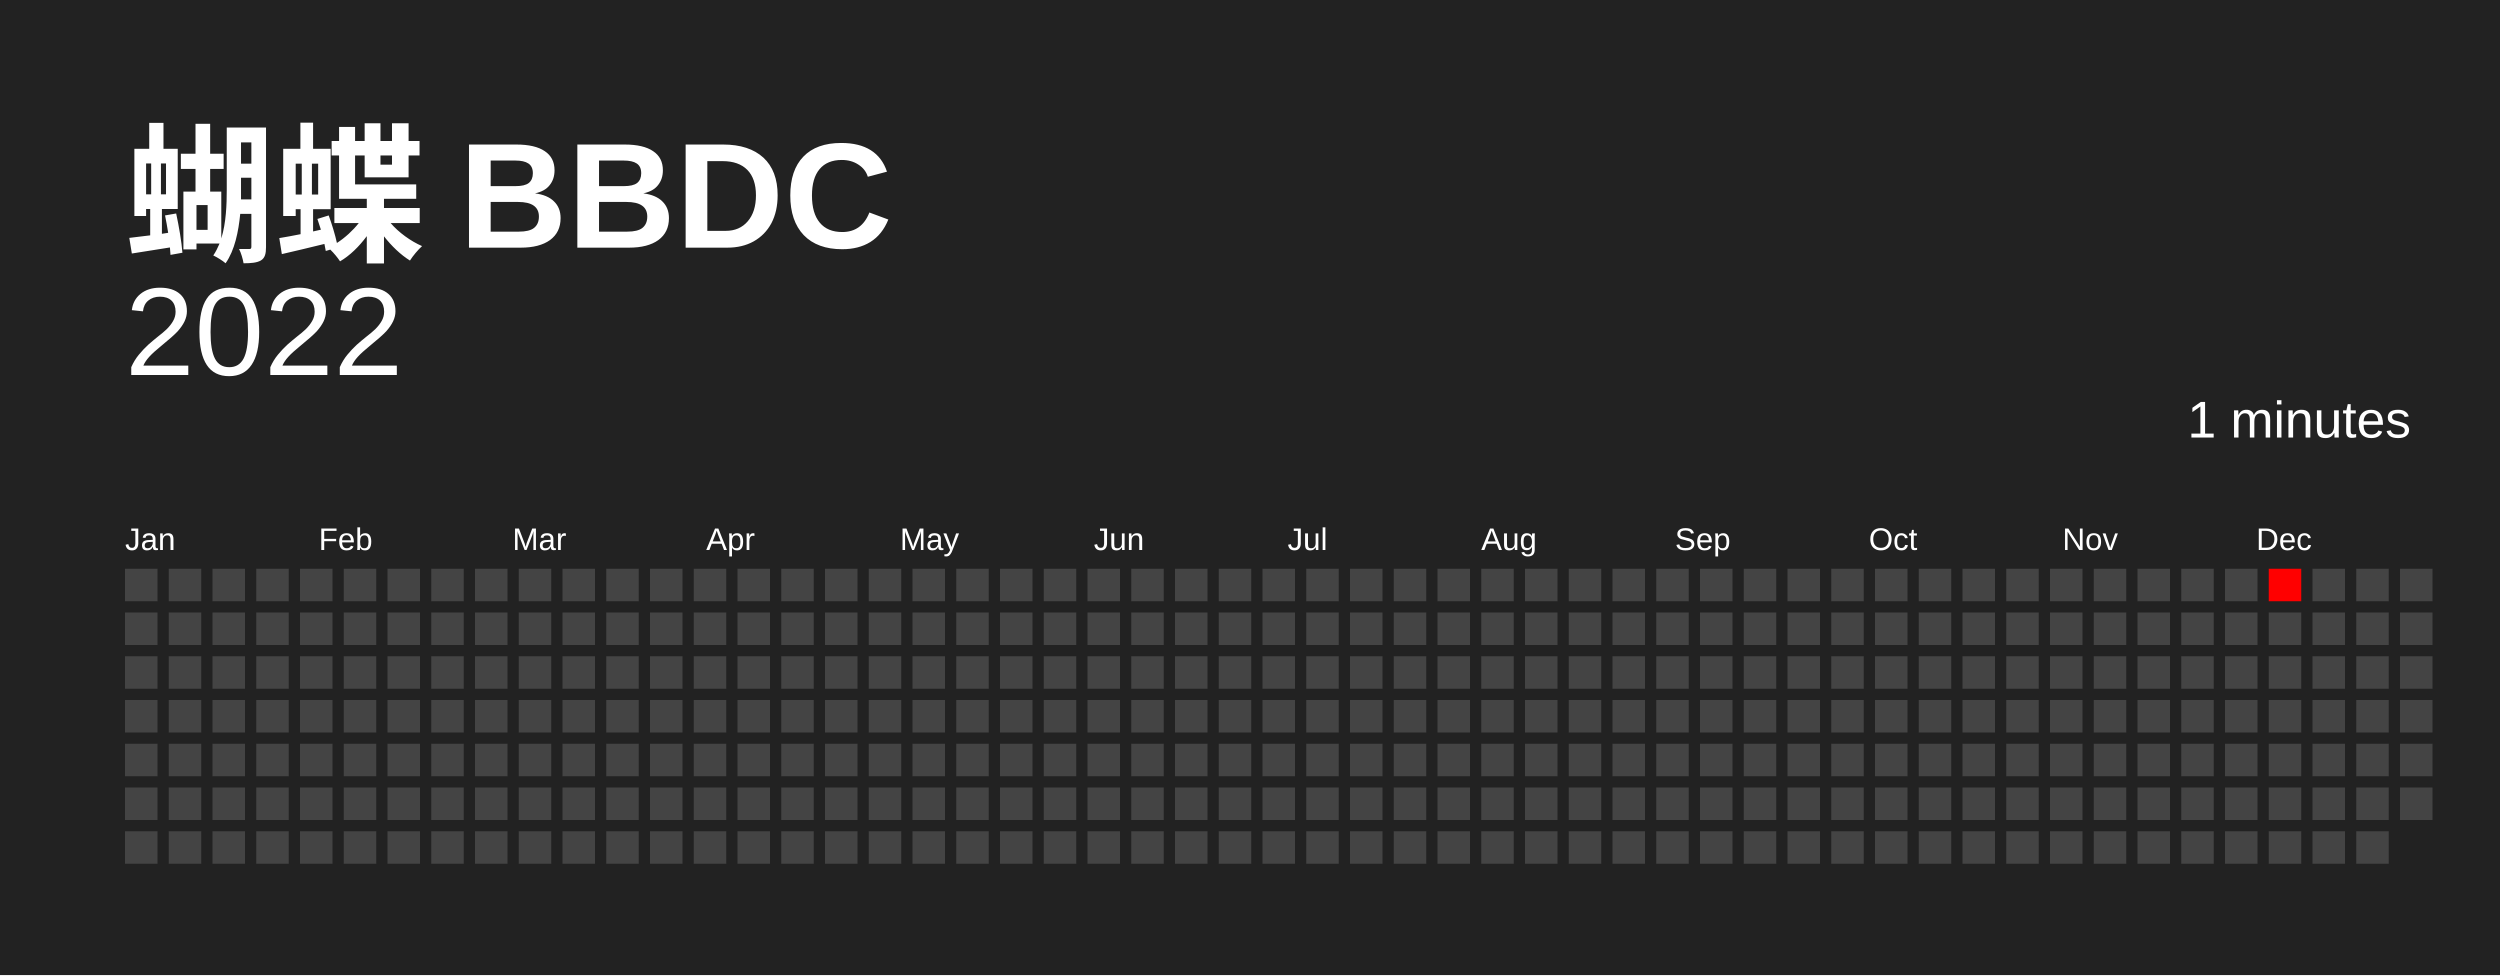
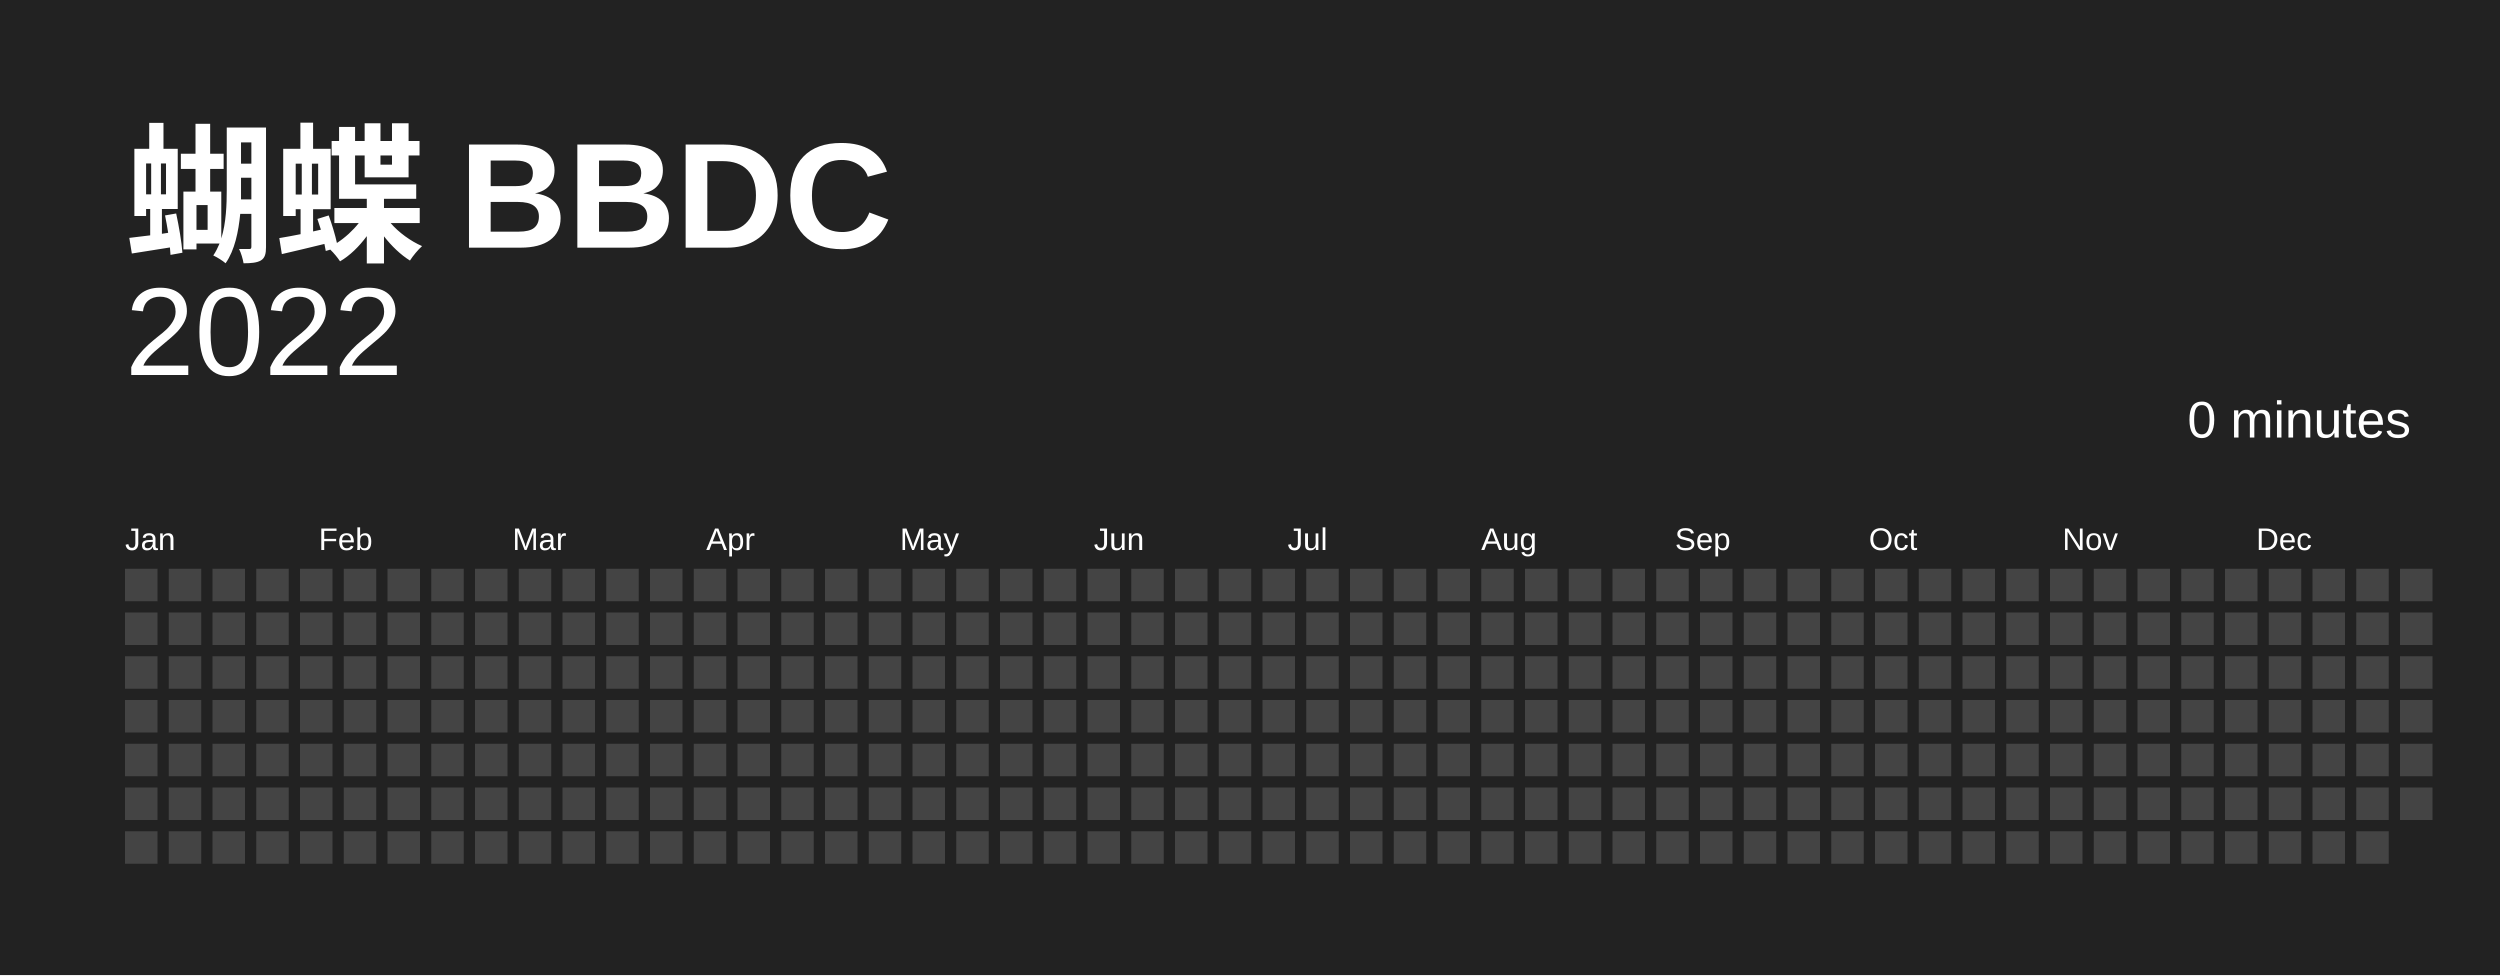
<svg xmlns="http://www.w3.org/2000/svg" baseProfile="full" height="78mm" version="1.1" viewBox="0,0,200,78" width="200mm">
  <defs />
  <rect fill="#222222" height="78" width="200" x="0" y="0" />
  <text fill="#FFFFFF" style="font-size:12px; font-family:Arial; font-weight:bold;" x="10" y="20">蝴蝶 BBDC</text>
  <text alignment-baseline="hanging" fill="#FFFFFF" style="font-size:10.0px; font-family:Arial;" x="10" y="30">2022</text>
-   <text alignment-baseline="hanging" fill="#FFFFFF" style="font-size:4.125px; font-family:Arial;" x="175" y="35">1 minutes</text>
+   <text alignment-baseline="hanging" fill="#FFFFFF" style="font-size:4.125px; font-family:Arial;" x="175" y="35">0 minutes</text>
  <text fill="#FFFFFF" style="font-size:2.5px; font-family:Arial" x="10.0" y="44">Jan</text>
  <text fill="#FFFFFF" style="font-size:2.5px; font-family:Arial" x="25.5" y="44">Feb</text>
  <text fill="#FFFFFF" style="font-size:2.5px; font-family:Arial" x="41.0" y="44">Mar</text>
  <text fill="#FFFFFF" style="font-size:2.5px; font-family:Arial" x="56.5" y="44">Apr</text>
  <text fill="#FFFFFF" style="font-size:2.5px; font-family:Arial" x="72.0" y="44">May</text>
  <text fill="#FFFFFF" style="font-size:2.5px; font-family:Arial" x="87.5" y="44">Jun</text>
  <text fill="#FFFFFF" style="font-size:2.5px; font-family:Arial" x="103.0" y="44">Jul</text>
  <text fill="#FFFFFF" style="font-size:2.5px; font-family:Arial" x="118.5" y="44">Aug</text>
  <text fill="#FFFFFF" style="font-size:2.5px; font-family:Arial" x="134.0" y="44">Sep</text>
  <text fill="#FFFFFF" style="font-size:2.5px; font-family:Arial" x="149.5" y="44">Oct</text>
  <text fill="#FFFFFF" style="font-size:2.5px; font-family:Arial" x="165.0" y="44">Nov</text>
  <text fill="#FFFFFF" style="font-size:2.5px; font-family:Arial" x="180.5" y="44">Dec</text>
  <rect fill="#444444" height="2.6" width="2.6" x="10.0" y="45.5" />
  <rect fill="#444444" height="2.6" width="2.6" x="10.0" y="49.0" />
  <rect fill="#444444" height="2.6" width="2.6" x="10.0" y="52.5" />
  <rect fill="#444444" height="2.6" width="2.6" x="10.0" y="56.0" />
  <rect fill="#444444" height="2.6" width="2.6" x="10.0" y="59.5" />
  <rect fill="#444444" height="2.6" width="2.6" x="10.0" y="63.0" />
  <rect fill="#444444" height="2.6" width="2.6" x="10.0" y="66.5" />
  <rect fill="#444444" height="2.6" width="2.6" x="13.5" y="45.5" />
  <rect fill="#444444" height="2.6" width="2.6" x="13.5" y="49.0" />
  <rect fill="#444444" height="2.6" width="2.6" x="13.5" y="52.5" />
  <rect fill="#444444" height="2.6" width="2.6" x="13.5" y="56.0" />
  <rect fill="#444444" height="2.6" width="2.6" x="13.5" y="59.5" />
  <rect fill="#444444" height="2.6" width="2.6" x="13.5" y="63.0" />
  <rect fill="#444444" height="2.6" width="2.6" x="13.5" y="66.5" />
  <rect fill="#444444" height="2.6" width="2.6" x="17.0" y="45.5" />
  <rect fill="#444444" height="2.6" width="2.6" x="17.0" y="49.0" />
  <rect fill="#444444" height="2.6" width="2.6" x="17.0" y="52.5" />
  <rect fill="#444444" height="2.6" width="2.6" x="17.0" y="56.0" />
  <rect fill="#444444" height="2.6" width="2.6" x="17.0" y="59.5" />
  <rect fill="#444444" height="2.6" width="2.6" x="17.0" y="63.0" />
  <rect fill="#444444" height="2.6" width="2.6" x="17.0" y="66.5" />
  <rect fill="#444444" height="2.6" width="2.6" x="20.5" y="45.5" />
  <rect fill="#444444" height="2.6" width="2.6" x="20.5" y="49.0" />
  <rect fill="#444444" height="2.6" width="2.6" x="20.5" y="52.5" />
  <rect fill="#444444" height="2.6" width="2.6" x="20.5" y="56.0" />
  <rect fill="#444444" height="2.6" width="2.6" x="20.5" y="59.5" />
  <rect fill="#444444" height="2.6" width="2.6" x="20.5" y="63.0" />
  <rect fill="#444444" height="2.6" width="2.6" x="20.5" y="66.5" />
  <rect fill="#444444" height="2.6" width="2.6" x="24.0" y="45.5" />
  <rect fill="#444444" height="2.6" width="2.6" x="24.0" y="49.0" />
  <rect fill="#444444" height="2.6" width="2.6" x="24.0" y="52.5" />
  <rect fill="#444444" height="2.6" width="2.6" x="24.0" y="56.0" />
  <rect fill="#444444" height="2.6" width="2.6" x="24.0" y="59.5" />
  <rect fill="#444444" height="2.6" width="2.6" x="24.0" y="63.0" />
  <rect fill="#444444" height="2.6" width="2.6" x="24.0" y="66.5" />
  <rect fill="#444444" height="2.6" width="2.6" x="27.5" y="45.5" />
  <rect fill="#444444" height="2.6" width="2.6" x="27.5" y="49.0" />
  <rect fill="#444444" height="2.6" width="2.6" x="27.5" y="52.5" />
  <rect fill="#444444" height="2.6" width="2.6" x="27.5" y="56.0" />
  <rect fill="#444444" height="2.6" width="2.6" x="27.5" y="59.5" />
  <rect fill="#444444" height="2.6" width="2.6" x="27.5" y="63.0" />
  <rect fill="#444444" height="2.6" width="2.6" x="27.5" y="66.5" />
  <rect fill="#444444" height="2.6" width="2.6" x="31.0" y="45.5" />
  <rect fill="#444444" height="2.6" width="2.6" x="31.0" y="49.0" />
  <rect fill="#444444" height="2.6" width="2.6" x="31.0" y="52.5" />
  <rect fill="#444444" height="2.6" width="2.6" x="31.0" y="56.0" />
  <rect fill="#444444" height="2.6" width="2.6" x="31.0" y="59.5" />
  <rect fill="#444444" height="2.6" width="2.6" x="31.0" y="63.0" />
  <rect fill="#444444" height="2.6" width="2.6" x="31.0" y="66.5" />
  <rect fill="#444444" height="2.6" width="2.6" x="34.5" y="45.5" />
  <rect fill="#444444" height="2.6" width="2.6" x="34.5" y="49.0" />
  <rect fill="#444444" height="2.6" width="2.6" x="34.5" y="52.5" />
  <rect fill="#444444" height="2.6" width="2.6" x="34.5" y="56.0" />
  <rect fill="#444444" height="2.6" width="2.6" x="34.5" y="59.5" />
  <rect fill="#444444" height="2.6" width="2.6" x="34.5" y="63.0" />
  <rect fill="#444444" height="2.6" width="2.6" x="34.5" y="66.5" />
  <rect fill="#444444" height="2.6" width="2.6" x="38.0" y="45.5" />
  <rect fill="#444444" height="2.6" width="2.6" x="38.0" y="49.0" />
  <rect fill="#444444" height="2.6" width="2.6" x="38.0" y="52.5" />
  <rect fill="#444444" height="2.6" width="2.6" x="38.0" y="56.0" />
  <rect fill="#444444" height="2.6" width="2.6" x="38.0" y="59.5" />
  <rect fill="#444444" height="2.6" width="2.6" x="38.0" y="63.0" />
  <rect fill="#444444" height="2.6" width="2.6" x="38.0" y="66.5" />
  <rect fill="#444444" height="2.6" width="2.6" x="41.5" y="45.5" />
  <rect fill="#444444" height="2.6" width="2.6" x="41.5" y="49.0" />
  <rect fill="#444444" height="2.6" width="2.6" x="41.5" y="52.5" />
  <rect fill="#444444" height="2.6" width="2.6" x="41.5" y="56.0" />
  <rect fill="#444444" height="2.6" width="2.6" x="41.5" y="59.5" />
  <rect fill="#444444" height="2.6" width="2.6" x="41.5" y="63.0" />
  <rect fill="#444444" height="2.6" width="2.6" x="41.5" y="66.5" />
  <rect fill="#444444" height="2.6" width="2.6" x="45.0" y="45.5" />
  <rect fill="#444444" height="2.6" width="2.6" x="45.0" y="49.0" />
  <rect fill="#444444" height="2.6" width="2.6" x="45.0" y="52.5" />
  <rect fill="#444444" height="2.6" width="2.6" x="45.0" y="56.0" />
  <rect fill="#444444" height="2.6" width="2.6" x="45.0" y="59.5" />
  <rect fill="#444444" height="2.6" width="2.6" x="45.0" y="63.0" />
  <rect fill="#444444" height="2.6" width="2.6" x="45.0" y="66.5" />
  <rect fill="#444444" height="2.6" width="2.6" x="48.5" y="45.5" />
  <rect fill="#444444" height="2.6" width="2.6" x="48.5" y="49.0" />
  <rect fill="#444444" height="2.6" width="2.6" x="48.5" y="52.5" />
  <rect fill="#444444" height="2.6" width="2.6" x="48.5" y="56.0" />
  <rect fill="#444444" height="2.6" width="2.6" x="48.5" y="59.5" />
  <rect fill="#444444" height="2.6" width="2.6" x="48.5" y="63.0" />
  <rect fill="#444444" height="2.6" width="2.6" x="48.5" y="66.5" />
  <rect fill="#444444" height="2.6" width="2.6" x="52.0" y="45.5" />
  <rect fill="#444444" height="2.6" width="2.6" x="52.0" y="49.0" />
  <rect fill="#444444" height="2.6" width="2.6" x="52.0" y="52.5" />
  <rect fill="#444444" height="2.6" width="2.6" x="52.0" y="56.0" />
  <rect fill="#444444" height="2.6" width="2.6" x="52.0" y="59.5" />
  <rect fill="#444444" height="2.6" width="2.6" x="52.0" y="63.0" />
  <rect fill="#444444" height="2.6" width="2.6" x="52.0" y="66.5" />
  <rect fill="#444444" height="2.6" width="2.6" x="55.5" y="45.5" />
  <rect fill="#444444" height="2.6" width="2.6" x="55.5" y="49.0" />
  <rect fill="#444444" height="2.6" width="2.6" x="55.5" y="52.5" />
  <rect fill="#444444" height="2.6" width="2.6" x="55.5" y="56.0" />
  <rect fill="#444444" height="2.6" width="2.6" x="55.5" y="59.5" />
  <rect fill="#444444" height="2.6" width="2.6" x="55.5" y="63.0" />
  <rect fill="#444444" height="2.6" width="2.6" x="55.5" y="66.5" />
  <rect fill="#444444" height="2.6" width="2.6" x="59.0" y="45.5" />
  <rect fill="#444444" height="2.6" width="2.6" x="59.0" y="49.0" />
  <rect fill="#444444" height="2.6" width="2.6" x="59.0" y="52.5" />
  <rect fill="#444444" height="2.6" width="2.6" x="59.0" y="56.0" />
  <rect fill="#444444" height="2.6" width="2.6" x="59.0" y="59.5" />
  <rect fill="#444444" height="2.6" width="2.6" x="59.0" y="63.0" />
  <rect fill="#444444" height="2.6" width="2.6" x="59.0" y="66.5" />
  <rect fill="#444444" height="2.6" width="2.6" x="62.5" y="45.5" />
  <rect fill="#444444" height="2.6" width="2.6" x="62.5" y="49.0" />
  <rect fill="#444444" height="2.6" width="2.6" x="62.5" y="52.5" />
  <rect fill="#444444" height="2.6" width="2.6" x="62.5" y="56.0" />
  <rect fill="#444444" height="2.6" width="2.6" x="62.5" y="59.5" />
  <rect fill="#444444" height="2.6" width="2.6" x="62.5" y="63.0" />
  <rect fill="#444444" height="2.6" width="2.6" x="62.5" y="66.5" />
  <rect fill="#444444" height="2.6" width="2.6" x="66.0" y="45.5" />
  <rect fill="#444444" height="2.6" width="2.6" x="66.0" y="49.0" />
  <rect fill="#444444" height="2.6" width="2.6" x="66.0" y="52.5" />
  <rect fill="#444444" height="2.6" width="2.6" x="66.0" y="56.0" />
  <rect fill="#444444" height="2.6" width="2.6" x="66.0" y="59.5" />
  <rect fill="#444444" height="2.6" width="2.6" x="66.0" y="63.0" />
  <rect fill="#444444" height="2.6" width="2.6" x="66.0" y="66.5" />
  <rect fill="#444444" height="2.6" width="2.6" x="69.5" y="45.5" />
  <rect fill="#444444" height="2.6" width="2.6" x="69.5" y="49.0" />
  <rect fill="#444444" height="2.6" width="2.6" x="69.5" y="52.5" />
  <rect fill="#444444" height="2.6" width="2.6" x="69.5" y="56.0" />
  <rect fill="#444444" height="2.6" width="2.6" x="69.5" y="59.5" />
  <rect fill="#444444" height="2.6" width="2.6" x="69.5" y="63.0" />
  <rect fill="#444444" height="2.6" width="2.6" x="69.5" y="66.5" />
  <rect fill="#444444" height="2.6" width="2.6" x="73.0" y="45.5" />
  <rect fill="#444444" height="2.6" width="2.6" x="73.0" y="49.0" />
  <rect fill="#444444" height="2.6" width="2.6" x="73.0" y="52.5" />
  <rect fill="#444444" height="2.6" width="2.6" x="73.0" y="56.0" />
  <rect fill="#444444" height="2.6" width="2.6" x="73.0" y="59.5" />
  <rect fill="#444444" height="2.6" width="2.6" x="73.0" y="63.0" />
  <rect fill="#444444" height="2.6" width="2.6" x="73.0" y="66.5" />
  <rect fill="#444444" height="2.6" width="2.6" x="76.5" y="45.5" />
  <rect fill="#444444" height="2.6" width="2.6" x="76.5" y="49.0" />
  <rect fill="#444444" height="2.6" width="2.6" x="76.5" y="52.5" />
  <rect fill="#444444" height="2.6" width="2.6" x="76.5" y="56.0" />
  <rect fill="#444444" height="2.6" width="2.6" x="76.5" y="59.5" />
  <rect fill="#444444" height="2.6" width="2.6" x="76.5" y="63.0" />
  <rect fill="#444444" height="2.6" width="2.6" x="76.5" y="66.5" />
  <rect fill="#444444" height="2.6" width="2.6" x="80.0" y="45.5" />
  <rect fill="#444444" height="2.6" width="2.6" x="80.0" y="49.0" />
  <rect fill="#444444" height="2.6" width="2.6" x="80.0" y="52.5" />
  <rect fill="#444444" height="2.6" width="2.6" x="80.0" y="56.0" />
  <rect fill="#444444" height="2.6" width="2.6" x="80.0" y="59.5" />
  <rect fill="#444444" height="2.6" width="2.6" x="80.0" y="63.0" />
  <rect fill="#444444" height="2.6" width="2.6" x="80.0" y="66.5" />
  <rect fill="#444444" height="2.6" width="2.6" x="83.5" y="45.5" />
  <rect fill="#444444" height="2.6" width="2.6" x="83.5" y="49.0" />
  <rect fill="#444444" height="2.6" width="2.6" x="83.5" y="52.5" />
  <rect fill="#444444" height="2.6" width="2.6" x="83.5" y="56.0" />
  <rect fill="#444444" height="2.6" width="2.6" x="83.5" y="59.5" />
  <rect fill="#444444" height="2.6" width="2.6" x="83.5" y="63.0" />
  <rect fill="#444444" height="2.6" width="2.6" x="83.5" y="66.5" />
  <rect fill="#444444" height="2.6" width="2.6" x="87.0" y="45.5" />
  <rect fill="#444444" height="2.6" width="2.6" x="87.0" y="49.0" />
  <rect fill="#444444" height="2.6" width="2.6" x="87.0" y="52.5" />
  <rect fill="#444444" height="2.6" width="2.6" x="87.0" y="56.0" />
  <rect fill="#444444" height="2.6" width="2.6" x="87.0" y="59.5" />
  <rect fill="#444444" height="2.6" width="2.6" x="87.0" y="63.0" />
  <rect fill="#444444" height="2.6" width="2.6" x="87.0" y="66.5" />
  <rect fill="#444444" height="2.6" width="2.6" x="90.5" y="45.5" />
  <rect fill="#444444" height="2.6" width="2.6" x="90.5" y="49.0" />
  <rect fill="#444444" height="2.6" width="2.6" x="90.5" y="52.5" />
  <rect fill="#444444" height="2.6" width="2.6" x="90.5" y="56.0" />
  <rect fill="#444444" height="2.6" width="2.6" x="90.5" y="59.5" />
  <rect fill="#444444" height="2.6" width="2.6" x="90.5" y="63.0" />
  <rect fill="#444444" height="2.6" width="2.6" x="90.5" y="66.5" />
  <rect fill="#444444" height="2.6" width="2.6" x="94.0" y="45.5" />
  <rect fill="#444444" height="2.6" width="2.6" x="94.0" y="49.0" />
  <rect fill="#444444" height="2.6" width="2.6" x="94.0" y="52.5" />
  <rect fill="#444444" height="2.6" width="2.6" x="94.0" y="56.0" />
  <rect fill="#444444" height="2.6" width="2.6" x="94.0" y="59.5" />
  <rect fill="#444444" height="2.6" width="2.6" x="94.0" y="63.0" />
  <rect fill="#444444" height="2.6" width="2.6" x="94.0" y="66.5" />
  <rect fill="#444444" height="2.6" width="2.6" x="97.5" y="45.5" />
  <rect fill="#444444" height="2.6" width="2.6" x="97.5" y="49.0" />
  <rect fill="#444444" height="2.6" width="2.6" x="97.5" y="52.5" />
  <rect fill="#444444" height="2.6" width="2.6" x="97.5" y="56.0" />
  <rect fill="#444444" height="2.6" width="2.6" x="97.5" y="59.5" />
  <rect fill="#444444" height="2.6" width="2.6" x="97.5" y="63.0" />
  <rect fill="#444444" height="2.6" width="2.6" x="97.5" y="66.5" />
  <rect fill="#444444" height="2.6" width="2.6" x="101.0" y="45.5" />
  <rect fill="#444444" height="2.6" width="2.6" x="101.0" y="49.0" />
  <rect fill="#444444" height="2.6" width="2.6" x="101.0" y="52.5" />
  <rect fill="#444444" height="2.6" width="2.6" x="101.0" y="56.0" />
  <rect fill="#444444" height="2.6" width="2.6" x="101.0" y="59.5" />
  <rect fill="#444444" height="2.6" width="2.6" x="101.0" y="63.0" />
  <rect fill="#444444" height="2.6" width="2.6" x="101.0" y="66.5" />
  <rect fill="#444444" height="2.6" width="2.6" x="104.5" y="45.5" />
  <rect fill="#444444" height="2.6" width="2.6" x="104.5" y="49.0" />
  <rect fill="#444444" height="2.6" width="2.6" x="104.5" y="52.5" />
  <rect fill="#444444" height="2.6" width="2.6" x="104.5" y="56.0" />
  <rect fill="#444444" height="2.6" width="2.6" x="104.5" y="59.5" />
  <rect fill="#444444" height="2.6" width="2.6" x="104.5" y="63.0" />
  <rect fill="#444444" height="2.6" width="2.6" x="104.5" y="66.5" />
  <rect fill="#444444" height="2.6" width="2.6" x="108.0" y="45.5" />
  <rect fill="#444444" height="2.6" width="2.6" x="108.0" y="49.0" />
  <rect fill="#444444" height="2.6" width="2.6" x="108.0" y="52.5" />
  <rect fill="#444444" height="2.6" width="2.6" x="108.0" y="56.0" />
  <rect fill="#444444" height="2.6" width="2.6" x="108.0" y="59.5" />
  <rect fill="#444444" height="2.6" width="2.6" x="108.0" y="63.0" />
  <rect fill="#444444" height="2.6" width="2.6" x="108.0" y="66.5" />
  <rect fill="#444444" height="2.6" width="2.6" x="111.5" y="45.5" />
  <rect fill="#444444" height="2.6" width="2.6" x="111.5" y="49.0" />
  <rect fill="#444444" height="2.6" width="2.6" x="111.5" y="52.5" />
  <rect fill="#444444" height="2.6" width="2.6" x="111.5" y="56.0" />
  <rect fill="#444444" height="2.6" width="2.6" x="111.5" y="59.5" />
  <rect fill="#444444" height="2.6" width="2.6" x="111.5" y="63.0" />
  <rect fill="#444444" height="2.6" width="2.6" x="111.5" y="66.5" />
  <rect fill="#444444" height="2.6" width="2.6" x="115.0" y="45.5" />
  <rect fill="#444444" height="2.6" width="2.6" x="115.0" y="49.0" />
  <rect fill="#444444" height="2.6" width="2.6" x="115.0" y="52.5" />
  <rect fill="#444444" height="2.6" width="2.6" x="115.0" y="56.0" />
  <rect fill="#444444" height="2.6" width="2.6" x="115.0" y="59.5" />
  <rect fill="#444444" height="2.6" width="2.6" x="115.0" y="63.0" />
  <rect fill="#444444" height="2.6" width="2.6" x="115.0" y="66.5" />
  <rect fill="#444444" height="2.6" width="2.6" x="118.5" y="45.5" />
  <rect fill="#444444" height="2.6" width="2.6" x="118.5" y="49.0" />
  <rect fill="#444444" height="2.6" width="2.6" x="118.5" y="52.5" />
  <rect fill="#444444" height="2.6" width="2.6" x="118.5" y="56.0" />
  <rect fill="#444444" height="2.6" width="2.6" x="118.5" y="59.5" />
  <rect fill="#444444" height="2.6" width="2.6" x="118.5" y="63.0" />
  <rect fill="#444444" height="2.6" width="2.6" x="118.5" y="66.5" />
  <rect fill="#444444" height="2.6" width="2.6" x="122.0" y="45.5" />
  <rect fill="#444444" height="2.6" width="2.6" x="122.0" y="49.0" />
  <rect fill="#444444" height="2.6" width="2.6" x="122.0" y="52.5" />
  <rect fill="#444444" height="2.6" width="2.6" x="122.0" y="56.0" />
  <rect fill="#444444" height="2.6" width="2.6" x="122.0" y="59.5" />
  <rect fill="#444444" height="2.6" width="2.6" x="122.0" y="63.0" />
  <rect fill="#444444" height="2.6" width="2.6" x="122.0" y="66.5" />
  <rect fill="#444444" height="2.6" width="2.6" x="125.5" y="45.5" />
  <rect fill="#444444" height="2.6" width="2.6" x="125.5" y="49.0" />
  <rect fill="#444444" height="2.6" width="2.6" x="125.5" y="52.5" />
  <rect fill="#444444" height="2.6" width="2.6" x="125.5" y="56.0" />
  <rect fill="#444444" height="2.6" width="2.6" x="125.5" y="59.5" />
  <rect fill="#444444" height="2.6" width="2.6" x="125.5" y="63.0" />
  <rect fill="#444444" height="2.6" width="2.6" x="125.5" y="66.5" />
  <rect fill="#444444" height="2.6" width="2.6" x="129.0" y="45.5" />
  <rect fill="#444444" height="2.6" width="2.6" x="129.0" y="49.0" />
  <rect fill="#444444" height="2.6" width="2.6" x="129.0" y="52.5" />
  <rect fill="#444444" height="2.6" width="2.6" x="129.0" y="56.0" />
  <rect fill="#444444" height="2.6" width="2.6" x="129.0" y="59.5" />
  <rect fill="#444444" height="2.6" width="2.6" x="129.0" y="63.0" />
  <rect fill="#444444" height="2.6" width="2.6" x="129.0" y="66.5" />
  <rect fill="#444444" height="2.6" width="2.6" x="132.5" y="45.5" />
  <rect fill="#444444" height="2.6" width="2.6" x="132.5" y="49.0" />
  <rect fill="#444444" height="2.6" width="2.6" x="132.5" y="52.5" />
  <rect fill="#444444" height="2.6" width="2.6" x="132.5" y="56.0" />
  <rect fill="#444444" height="2.6" width="2.6" x="132.5" y="59.5" />
  <rect fill="#444444" height="2.6" width="2.6" x="132.5" y="63.0" />
  <rect fill="#444444" height="2.6" width="2.6" x="132.5" y="66.5" />
  <rect fill="#444444" height="2.6" width="2.6" x="136.0" y="45.5" />
  <rect fill="#444444" height="2.6" width="2.6" x="136.0" y="49.0" />
  <rect fill="#444444" height="2.6" width="2.6" x="136.0" y="52.5" />
  <rect fill="#444444" height="2.6" width="2.6" x="136.0" y="56.0" />
  <rect fill="#444444" height="2.6" width="2.6" x="136.0" y="59.5" />
  <rect fill="#444444" height="2.6" width="2.6" x="136.0" y="63.0" />
  <rect fill="#444444" height="2.6" width="2.6" x="136.0" y="66.5" />
  <rect fill="#444444" height="2.6" width="2.6" x="139.5" y="45.5" />
  <rect fill="#444444" height="2.6" width="2.6" x="139.5" y="49.0" />
  <rect fill="#444444" height="2.6" width="2.6" x="139.5" y="52.5" />
  <rect fill="#444444" height="2.6" width="2.6" x="139.5" y="56.0" />
  <rect fill="#444444" height="2.6" width="2.6" x="139.5" y="59.5" />
  <rect fill="#444444" height="2.6" width="2.6" x="139.5" y="63.0" />
  <rect fill="#444444" height="2.6" width="2.6" x="139.5" y="66.5" />
  <rect fill="#444444" height="2.6" width="2.6" x="143.0" y="45.5" />
  <rect fill="#444444" height="2.6" width="2.6" x="143.0" y="49.0" />
  <rect fill="#444444" height="2.6" width="2.6" x="143.0" y="52.5" />
  <rect fill="#444444" height="2.6" width="2.6" x="143.0" y="56.0" />
  <rect fill="#444444" height="2.6" width="2.6" x="143.0" y="59.5" />
  <rect fill="#444444" height="2.6" width="2.6" x="143.0" y="63.0" />
  <rect fill="#444444" height="2.6" width="2.6" x="143.0" y="66.5" />
  <rect fill="#444444" height="2.6" width="2.6" x="146.5" y="45.5" />
  <rect fill="#444444" height="2.6" width="2.6" x="146.5" y="49.0" />
  <rect fill="#444444" height="2.6" width="2.6" x="146.5" y="52.5" />
  <rect fill="#444444" height="2.6" width="2.6" x="146.5" y="56.0" />
  <rect fill="#444444" height="2.6" width="2.6" x="146.5" y="59.5" />
  <rect fill="#444444" height="2.6" width="2.6" x="146.5" y="63.0" />
  <rect fill="#444444" height="2.6" width="2.6" x="146.5" y="66.5" />
  <rect fill="#444444" height="2.6" width="2.6" x="150.0" y="45.5" />
  <rect fill="#444444" height="2.6" width="2.6" x="150.0" y="49.0" />
  <rect fill="#444444" height="2.6" width="2.6" x="150.0" y="52.5" />
  <rect fill="#444444" height="2.6" width="2.6" x="150.0" y="56.0" />
  <rect fill="#444444" height="2.6" width="2.6" x="150.0" y="59.5" />
  <rect fill="#444444" height="2.6" width="2.6" x="150.0" y="63.0" />
  <rect fill="#444444" height="2.6" width="2.6" x="150.0" y="66.5" />
  <rect fill="#444444" height="2.6" width="2.6" x="153.5" y="45.5" />
  <rect fill="#444444" height="2.6" width="2.6" x="153.5" y="49.0" />
  <rect fill="#444444" height="2.6" width="2.6" x="153.5" y="52.5" />
  <rect fill="#444444" height="2.6" width="2.6" x="153.5" y="56.0" />
  <rect fill="#444444" height="2.6" width="2.6" x="153.5" y="59.5" />
  <rect fill="#444444" height="2.6" width="2.6" x="153.5" y="63.0" />
  <rect fill="#444444" height="2.6" width="2.6" x="153.5" y="66.5" />
  <rect fill="#444444" height="2.6" width="2.6" x="157.0" y="45.5" />
  <rect fill="#444444" height="2.6" width="2.6" x="157.0" y="49.0" />
  <rect fill="#444444" height="2.6" width="2.6" x="157.0" y="52.5" />
  <rect fill="#444444" height="2.6" width="2.6" x="157.0" y="56.0" />
  <rect fill="#444444" height="2.6" width="2.6" x="157.0" y="59.5" />
  <rect fill="#444444" height="2.6" width="2.6" x="157.0" y="63.0" />
  <rect fill="#444444" height="2.6" width="2.6" x="157.0" y="66.5" />
  <rect fill="#444444" height="2.6" width="2.6" x="160.5" y="45.5" />
  <rect fill="#444444" height="2.6" width="2.6" x="160.5" y="49.0" />
  <rect fill="#444444" height="2.6" width="2.6" x="160.5" y="52.5" />
  <rect fill="#444444" height="2.6" width="2.6" x="160.5" y="56.0" />
  <rect fill="#444444" height="2.6" width="2.6" x="160.5" y="59.5" />
  <rect fill="#444444" height="2.6" width="2.6" x="160.5" y="63.0" />
  <rect fill="#444444" height="2.6" width="2.6" x="160.5" y="66.5" />
  <rect fill="#444444" height="2.6" width="2.6" x="164.0" y="45.5" />
  <rect fill="#444444" height="2.6" width="2.6" x="164.0" y="49.0" />
  <rect fill="#444444" height="2.6" width="2.6" x="164.0" y="52.5" />
  <rect fill="#444444" height="2.6" width="2.6" x="164.0" y="56.0" />
  <rect fill="#444444" height="2.6" width="2.6" x="164.0" y="59.5" />
  <rect fill="#444444" height="2.6" width="2.6" x="164.0" y="63.0" />
  <rect fill="#444444" height="2.6" width="2.6" x="164.0" y="66.5" />
  <rect fill="#444444" height="2.6" width="2.6" x="167.5" y="45.5" />
  <rect fill="#444444" height="2.6" width="2.6" x="167.5" y="49.0" />
  <rect fill="#444444" height="2.6" width="2.6" x="167.5" y="52.5" />
  <rect fill="#444444" height="2.6" width="2.6" x="167.5" y="56.0" />
  <rect fill="#444444" height="2.6" width="2.6" x="167.5" y="59.5" />
  <rect fill="#444444" height="2.6" width="2.6" x="167.5" y="63.0" />
  <rect fill="#444444" height="2.6" width="2.6" x="167.5" y="66.5" />
  <rect fill="#444444" height="2.6" width="2.6" x="171.0" y="45.5" />
  <rect fill="#444444" height="2.6" width="2.6" x="171.0" y="49.0" />
  <rect fill="#444444" height="2.6" width="2.6" x="171.0" y="52.5" />
  <rect fill="#444444" height="2.6" width="2.6" x="171.0" y="56.0" />
  <rect fill="#444444" height="2.6" width="2.6" x="171.0" y="59.5" />
  <rect fill="#444444" height="2.6" width="2.6" x="171.0" y="63.0" />
  <rect fill="#444444" height="2.6" width="2.6" x="171.0" y="66.5" />
  <rect fill="#444444" height="2.6" width="2.6" x="174.5" y="45.5" />
  <rect fill="#444444" height="2.6" width="2.6" x="174.5" y="49.0" />
  <rect fill="#444444" height="2.6" width="2.6" x="174.5" y="52.5" />
  <rect fill="#444444" height="2.6" width="2.6" x="174.5" y="56.0" />
  <rect fill="#444444" height="2.6" width="2.6" x="174.5" y="59.5" />
  <rect fill="#444444" height="2.6" width="2.6" x="174.5" y="63.0" />
  <rect fill="#444444" height="2.6" width="2.6" x="174.5" y="66.5" />
  <rect fill="#444444" height="2.6" width="2.6" x="178.0" y="45.5" />
  <rect fill="#444444" height="2.6" width="2.6" x="178.0" y="49.0" />
  <rect fill="#444444" height="2.6" width="2.6" x="178.0" y="52.5" />
  <rect fill="#444444" height="2.6" width="2.6" x="178.0" y="56.0" />
  <rect fill="#444444" height="2.6" width="2.6" x="178.0" y="59.5" />
  <rect fill="#444444" height="2.6" width="2.6" x="178.0" y="63.0" />
  <rect fill="#444444" height="2.6" width="2.6" x="178.0" y="66.5" />
-   <rect fill="#ff0000" height="2.6" width="2.6" x="181.5" y="45.5" />
+   <rect fill="#444444" height="2.6" width="2.6" x="181.5" y="45.5" />
  <rect fill="#444444" height="2.6" width="2.6" x="181.5" y="49.0" />
  <rect fill="#444444" height="2.6" width="2.6" x="181.5" y="52.5" />
  <rect fill="#444444" height="2.6" width="2.6" x="181.5" y="56.0" />
  <rect fill="#444444" height="2.6" width="2.6" x="181.5" y="59.5" />
  <rect fill="#444444" height="2.6" width="2.6" x="181.5" y="63.0" />
  <rect fill="#444444" height="2.6" width="2.6" x="181.5" y="66.5" />
  <rect fill="#444444" height="2.6" width="2.6" x="185.0" y="45.5" />
  <rect fill="#444444" height="2.6" width="2.6" x="185.0" y="49.0" />
  <rect fill="#444444" height="2.6" width="2.6" x="185.0" y="52.5" />
  <rect fill="#444444" height="2.6" width="2.6" x="185.0" y="56.0" />
  <rect fill="#444444" height="2.6" width="2.6" x="185.0" y="59.5" />
  <rect fill="#444444" height="2.6" width="2.6" x="185.0" y="63.0" />
  <rect fill="#444444" height="2.6" width="2.6" x="185.0" y="66.5" />
  <rect fill="#444444" height="2.6" width="2.6" x="188.5" y="45.5" />
  <rect fill="#444444" height="2.6" width="2.6" x="188.5" y="49.0" />
  <rect fill="#444444" height="2.6" width="2.6" x="188.5" y="52.5" />
  <rect fill="#444444" height="2.6" width="2.6" x="188.5" y="56.0" />
  <rect fill="#444444" height="2.6" width="2.6" x="188.5" y="59.5" />
  <rect fill="#444444" height="2.6" width="2.6" x="188.5" y="63.0" />
  <rect fill="#444444" height="2.6" width="2.6" x="188.5" y="66.5" />
  <rect fill="#444444" height="2.6" width="2.6" x="192.0" y="45.5" />
  <rect fill="#444444" height="2.6" width="2.6" x="192.0" y="49.0" />
  <rect fill="#444444" height="2.6" width="2.6" x="192.0" y="52.5" />
  <rect fill="#444444" height="2.6" width="2.6" x="192.0" y="56.0" />
  <rect fill="#444444" height="2.6" width="2.6" x="192.0" y="59.5" />
  <rect fill="#444444" height="2.6" width="2.6" x="192.0" y="63.0" />
</svg>
